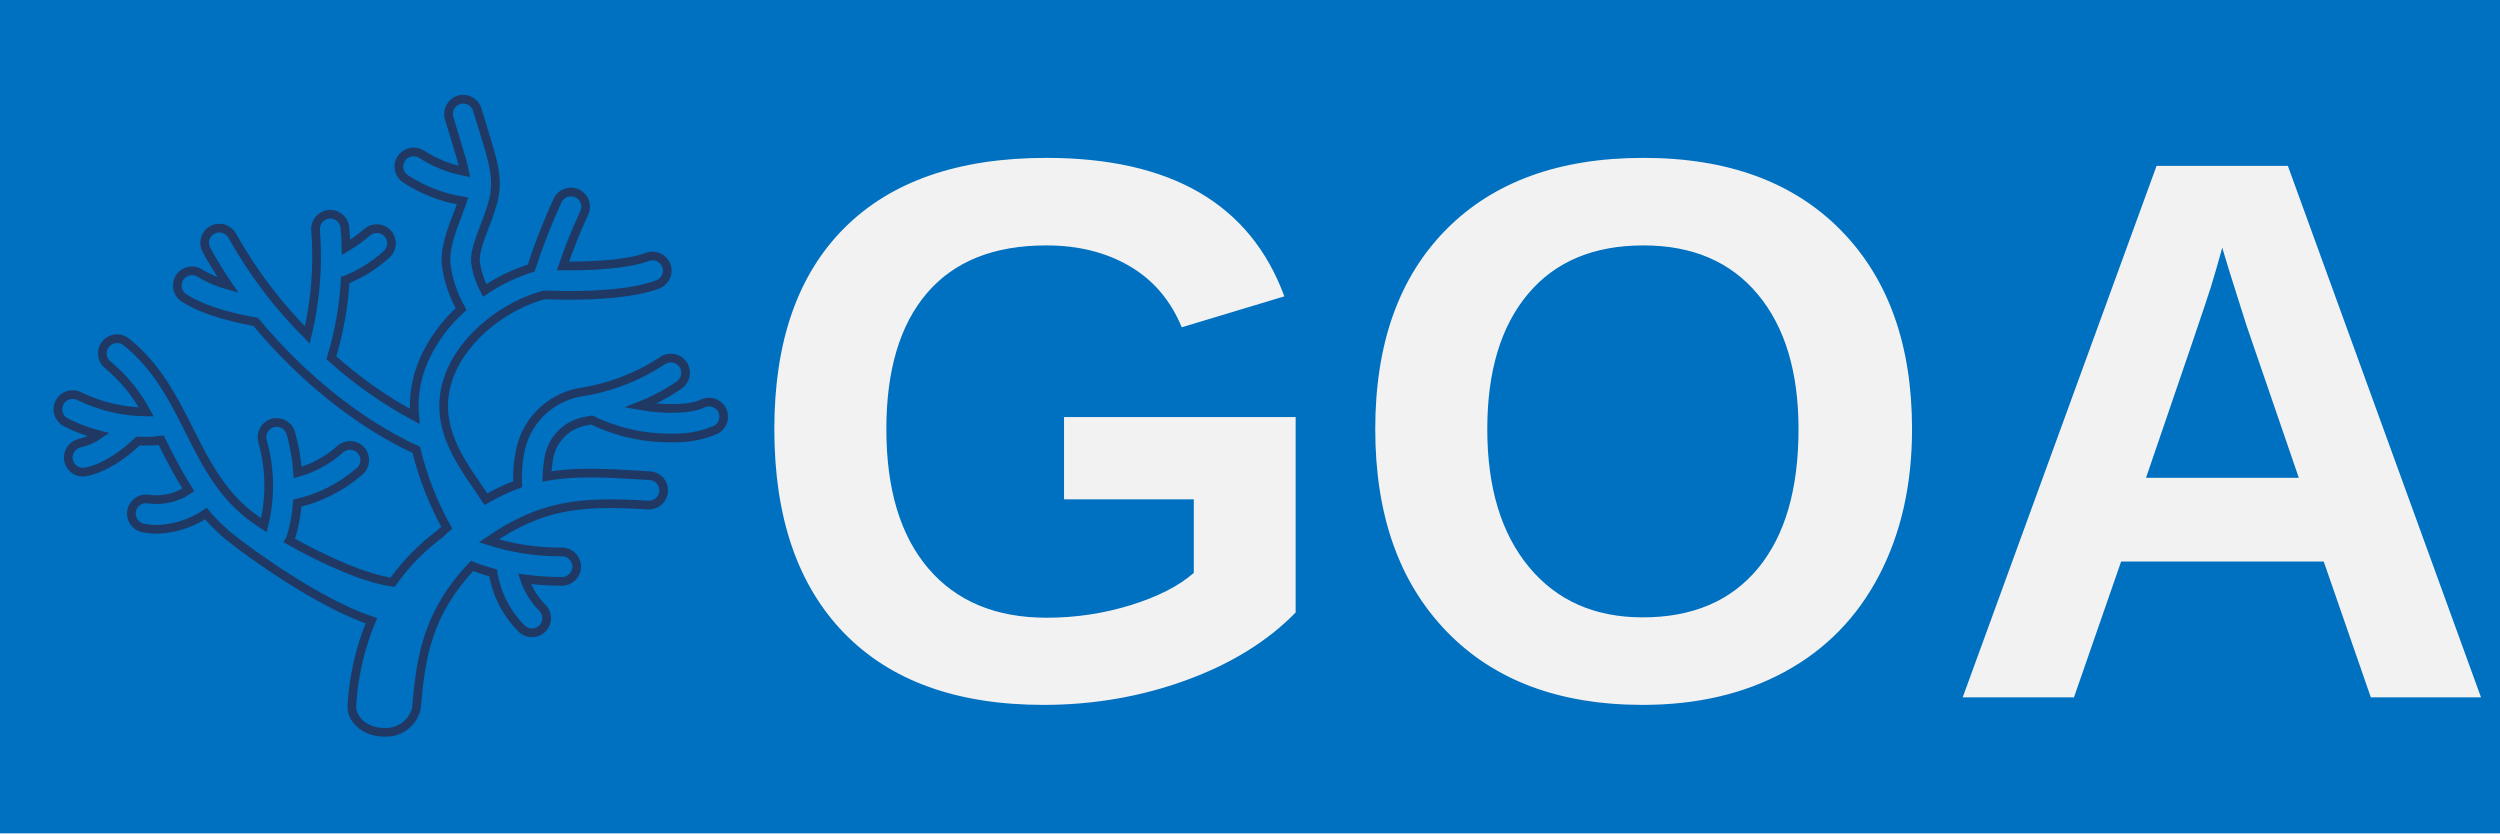
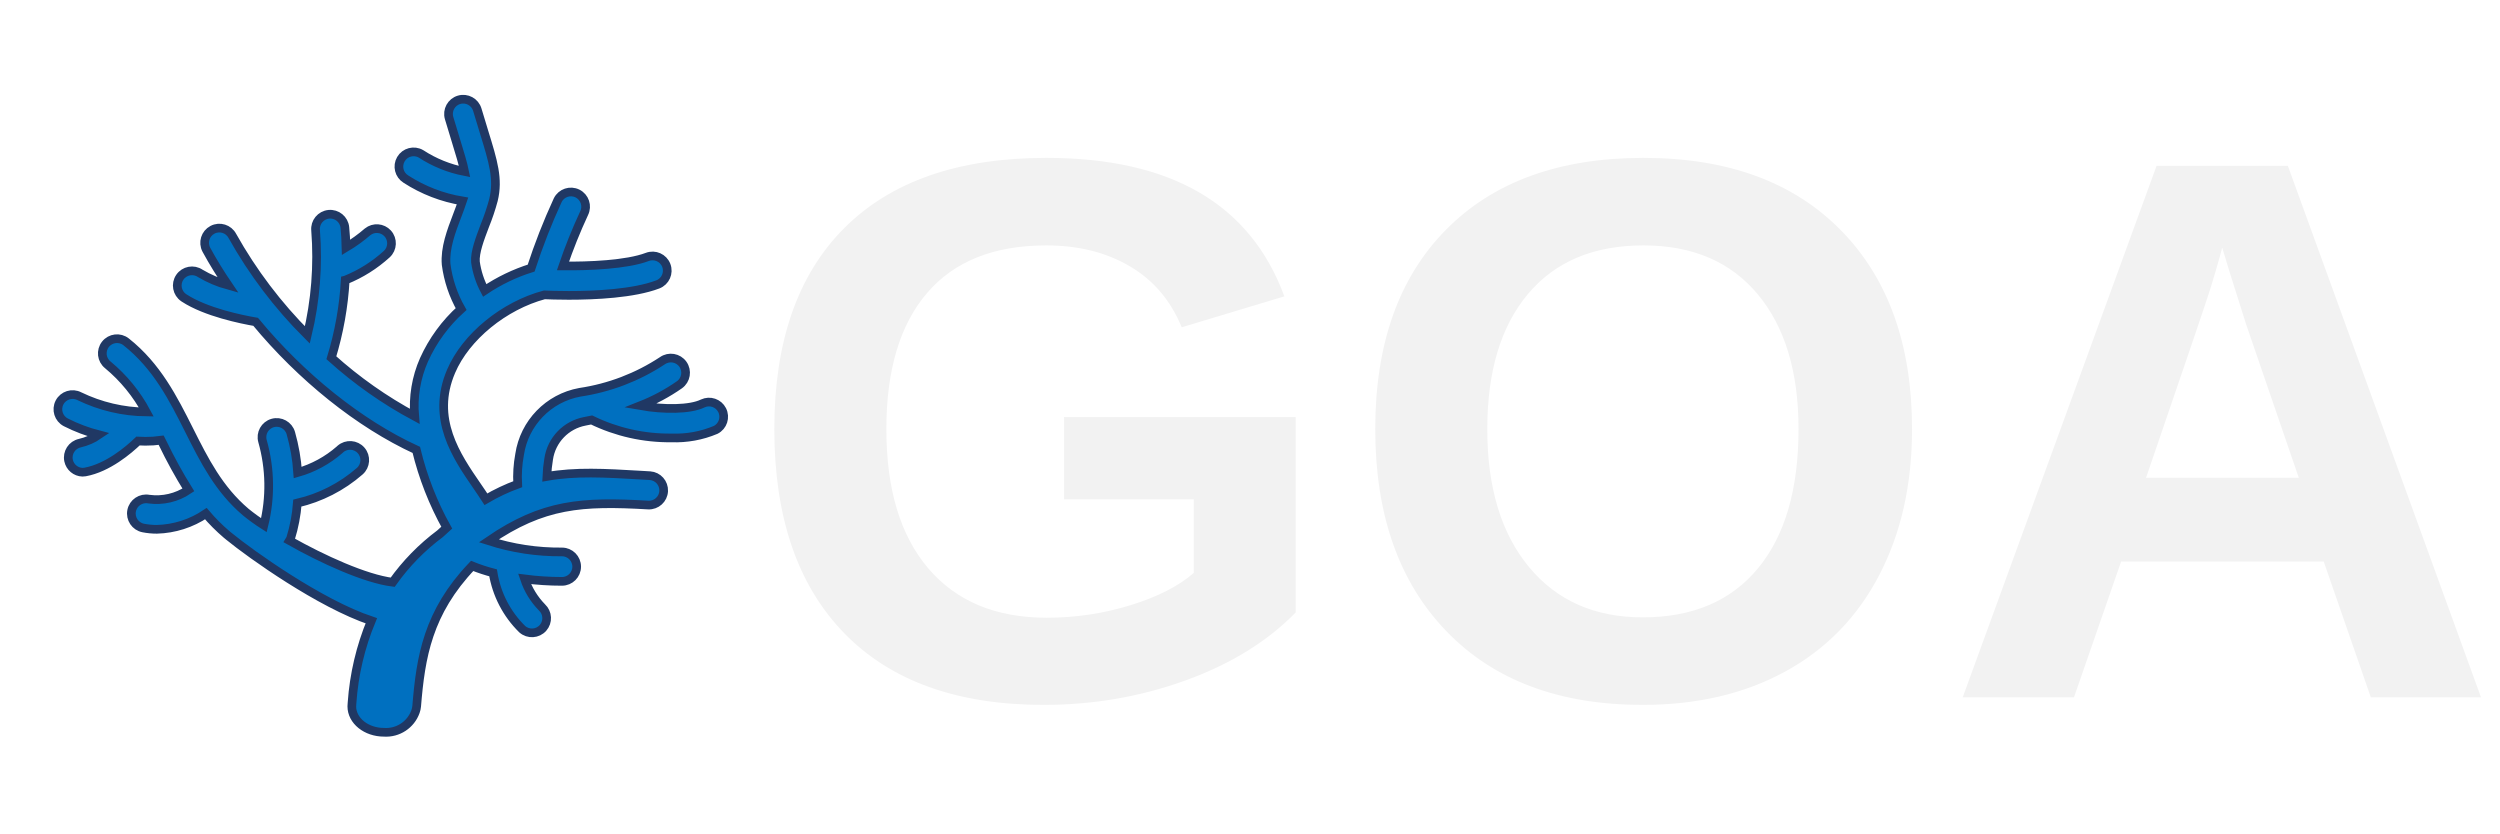
<svg xmlns="http://www.w3.org/2000/svg" xmlns:xlink="http://www.w3.org/1999/xlink" width="864" height="288" overflow="hidden">
  <g clip-path="url(#clip0)">
-     <rect x="0" y="0" width="864" height="288" fill="#0070C0" />
    <text fill="#F2F2F2" font-family="Arial,Arial_MSFontService,sans-serif" font-weight="700" font-size="267" transform="translate(256.654 241)">GO</text>
    <text fill="#F2F2F2" font-family="Arial,Arial_MSFontService,sans-serif" font-weight="700" font-size="267" transform="translate(671.654 241)">A</text>
    <g clip-path="url(#clip2)">
      <use width="100%" height="100%" xlink:href="#img1" transform="translate(12 26)" />
    </g>
    <g clip-path="url(#clip3)">
      <g clip-path="url(#clip4)">
        <g clip-path="url(#clip5)">
          <path d="M121.588 244.126C121.588 249.067 126.564 253.076 132.702 253.076 137.524 253.395 141.971 250.473 143.591 245.921 143.806 245.323 143.945 244.701 144.005 244.068 145.385 227.077 147.851 211.649 163.172 195.581 165.531 196.533 167.949 197.333 170.411 197.975 171.603 205.371 175.13 212.192 180.475 217.441 182.577 219.302 185.79 219.107 187.651 217.005 189.477 214.943 189.328 211.801 187.315 209.921 184.587 207.138 182.525 203.773 181.284 200.079 185.572 200.636 189.892 200.917 194.216 200.918 197.023 200.918 199.299 198.642 199.299 195.835 199.299 193.027 197.023 190.751 194.216 190.751 185.636 190.832 177.098 189.535 168.929 186.911 187.737 174.05 201.101 173.214 224.042 174.546 226.846 174.681 229.229 172.517 229.364 169.713 229.497 166.949 227.395 164.586 224.634 164.397L221.401 164.206C209.067 163.474 198.913 162.895 188.985 164.661 189.07 162.646 189.281 160.637 189.615 158.648 190.578 152.069 195.613 146.827 202.148 145.601 202.934 145.464 203.689 145.294 204.461 145.139 213.061 149.336 222.523 151.462 232.092 151.345 237.317 151.54 242.522 150.59 247.342 148.562 249.842 147.286 250.835 144.225 249.56 141.724 248.311 139.277 245.345 138.265 242.861 139.438 238.492 141.583 229.39 141.616 221.34 140.2 226.098 138.328 230.619 135.904 234.811 132.977 237.102 131.344 237.635 128.164 236.002 125.874 234.37 123.584 231.19 123.051 228.899 124.683 220.301 130.35 210.568 134.069 200.382 135.579 189.565 137.558 181.203 146.194 179.573 157.069 178.939 160.454 178.717 163.902 178.912 167.34 175.102 168.738 171.427 170.476 167.93 172.535 166.977 171.051 165.935 169.529 164.857 167.96 157.74 157.613 148.875 144.735 155.898 128.31 160.981 116.387 174.198 105.621 188.139 101.902 189.58 101.968 192.655 102.085 196.585 102.085 205.572 102.085 218.979 101.478 227.339 98.291 229.961 97.287 231.273 94.348 230.269 91.725 229.266 89.103 226.326 87.791 223.704 88.795 216.633 91.494 203.437 92.008 194.554 91.914 196.668 85.717 199.108 79.637 201.864 73.698 203.115 71.184 202.092 68.132 199.579 66.881 197.065 65.63 194.014 66.653 192.762 69.166 192.746 69.2 192.73 69.234 192.714 69.267 189.211 76.877 186.156 84.685 183.564 92.651 177.866 94.442 172.457 97.046 167.503 100.38 165.879 97.311 164.8 93.984 164.316 90.546 164.046 87.212 165.841 82.517 167.566 77.975 168.738 75.091 169.731 72.137 170.54 69.13 172.319 61.874 170.423 55.753 167.294 45.62 166.588 43.332 165.802 40.791 164.964 37.936 164.173 35.242 161.348 33.7 158.654 34.491 155.96 35.282 154.418 38.107 155.209 40.801 156.063 43.708 156.861 46.291 157.58 48.621 159.009 53.245 160.007 56.572 160.559 59.284 155.195 58.242 150.083 56.171 145.507 53.184 143.083 51.769 139.97 52.587 138.555 55.012 137.164 57.394 137.927 60.45 140.274 61.899 146.207 65.74 152.87 68.313 159.845 69.458 159.336 71.013 158.711 72.648 158.066 74.353 155.931 79.945 153.722 85.745 154.182 91.382 154.89 96.814 156.646 102.055 159.354 106.815 153.914 111.705 149.551 117.673 146.542 124.34 143.825 130.48 142.714 137.209 143.311 143.896 132.936 138.324 123.269 131.525 114.519 123.644 117.19 114.912 118.801 105.89 119.318 96.773 119.387 96.755 119.455 96.773 119.521 96.74 124.718 94.63 129.501 91.618 133.65 87.844 135.723 85.951 135.868 82.735 133.975 80.663 132.167 78.684 129.133 78.449 127.042 80.125 124.718 82.133 122.224 83.935 119.587 85.511 119.531 83.051 119.402 80.72 119.186 78.608 118.905 75.815 116.413 73.778 113.62 74.058 110.826 74.339 108.789 76.831 109.07 79.625 110.015 91.744 109.053 103.936 106.218 115.757 96.046 105.599 87.326 94.087 80.303 81.544 78.996 79.059 75.921 78.106 73.437 79.413 70.953 80.721 69.999 83.795 71.307 86.279 71.329 86.321 71.351 86.362 71.374 86.403 73.611 90.513 76.122 94.58 78.837 98.578 75.46 97.648 72.223 96.271 69.212 94.483 66.892 92.902 63.729 93.5 62.148 95.82 60.566 98.14 61.165 101.302 63.485 102.884 63.538 102.92 63.593 102.956 63.648 102.99 71.151 107.898 83.519 110.399 88.358 111.228 104.032 130.199 124.096 146.399 143.878 155.486 146.149 164.878 149.685 173.917 154.39 182.356 153.628 183.045 152.845 183.729 152.103 184.446 145.796 189.148 140.264 194.808 135.707 201.221 126.18 200.008 111.561 193.329 100.047 186.835 100.185 186.619 100.306 186.394 100.41 186.161 101.655 182.169 102.443 178.049 102.762 173.88 110.74 172.022 118.141 168.235 124.315 162.852 126.433 161.009 126.656 157.798 124.814 155.68 122.972 153.562 119.761 153.338 117.642 155.181 117.548 155.263 117.457 155.349 117.368 155.438 113.178 159.098 108.231 161.788 102.881 163.317 102.569 158.702 101.774 154.132 100.507 149.683 99.735 146.984 96.921 145.421 94.222 146.193 91.522 146.966 89.96 149.78 90.732 152.479 93.407 161.95 93.569 171.955 91.202 181.507 89.041 180.13 86.96 178.629 84.97 177.014L84.924 176.976 84.924 176.976C75.606 169.056 70.625 159.143 65.353 148.646 59.907 137.809 54.272 126.602 43.594 118.146 41.392 116.404 38.195 116.777 36.453 118.979 34.711 121.18 35.084 124.377 37.286 126.119 42.724 130.632 47.235 136.156 50.571 142.386 42.554 142.296 34.657 140.437 27.442 136.942 24.953 135.642 21.882 136.606 20.582 139.095 19.282 141.583 20.246 144.655 22.735 145.955 26.376 147.803 30.206 149.251 34.159 150.275 32.177 151.632 29.958 152.606 27.617 153.147 24.871 153.732 23.119 156.432 23.704 159.178 24.19 161.462 26.17 163.121 28.504 163.2 28.813 163.2 29.121 163.171 29.424 163.116 37.227 161.69 44.433 155.554 47.691 152.423 48.553 152.466 49.414 152.507 50.233 152.507 52.063 152.516 53.891 152.393 55.703 152.138 55.88 152.489 56.056 152.832 56.234 153.186 58.9 158.718 61.861 164.103 65.104 169.318 61.1 172.011 56.248 173.143 51.466 172.5 48.711 171.957 46.037 173.749 45.494 176.504 44.951 179.259 46.743 181.933 49.498 182.476 51.052 182.78 52.632 182.932 54.216 182.931 60.26 182.768 66.132 180.89 71.148 177.514 73.344 180.1 75.744 182.503 78.326 184.702 78.592 184.928 78.883 185.166 79.2 185.416 86.721 191.57 110.6 208.609 128.326 214.536 124.594 223.548 122.347 233.103 121.669 242.833Z" stroke="#203864" stroke-width="3" fill="#0070C0" />
        </g>
      </g>
    </g>
  </g>
</svg>
